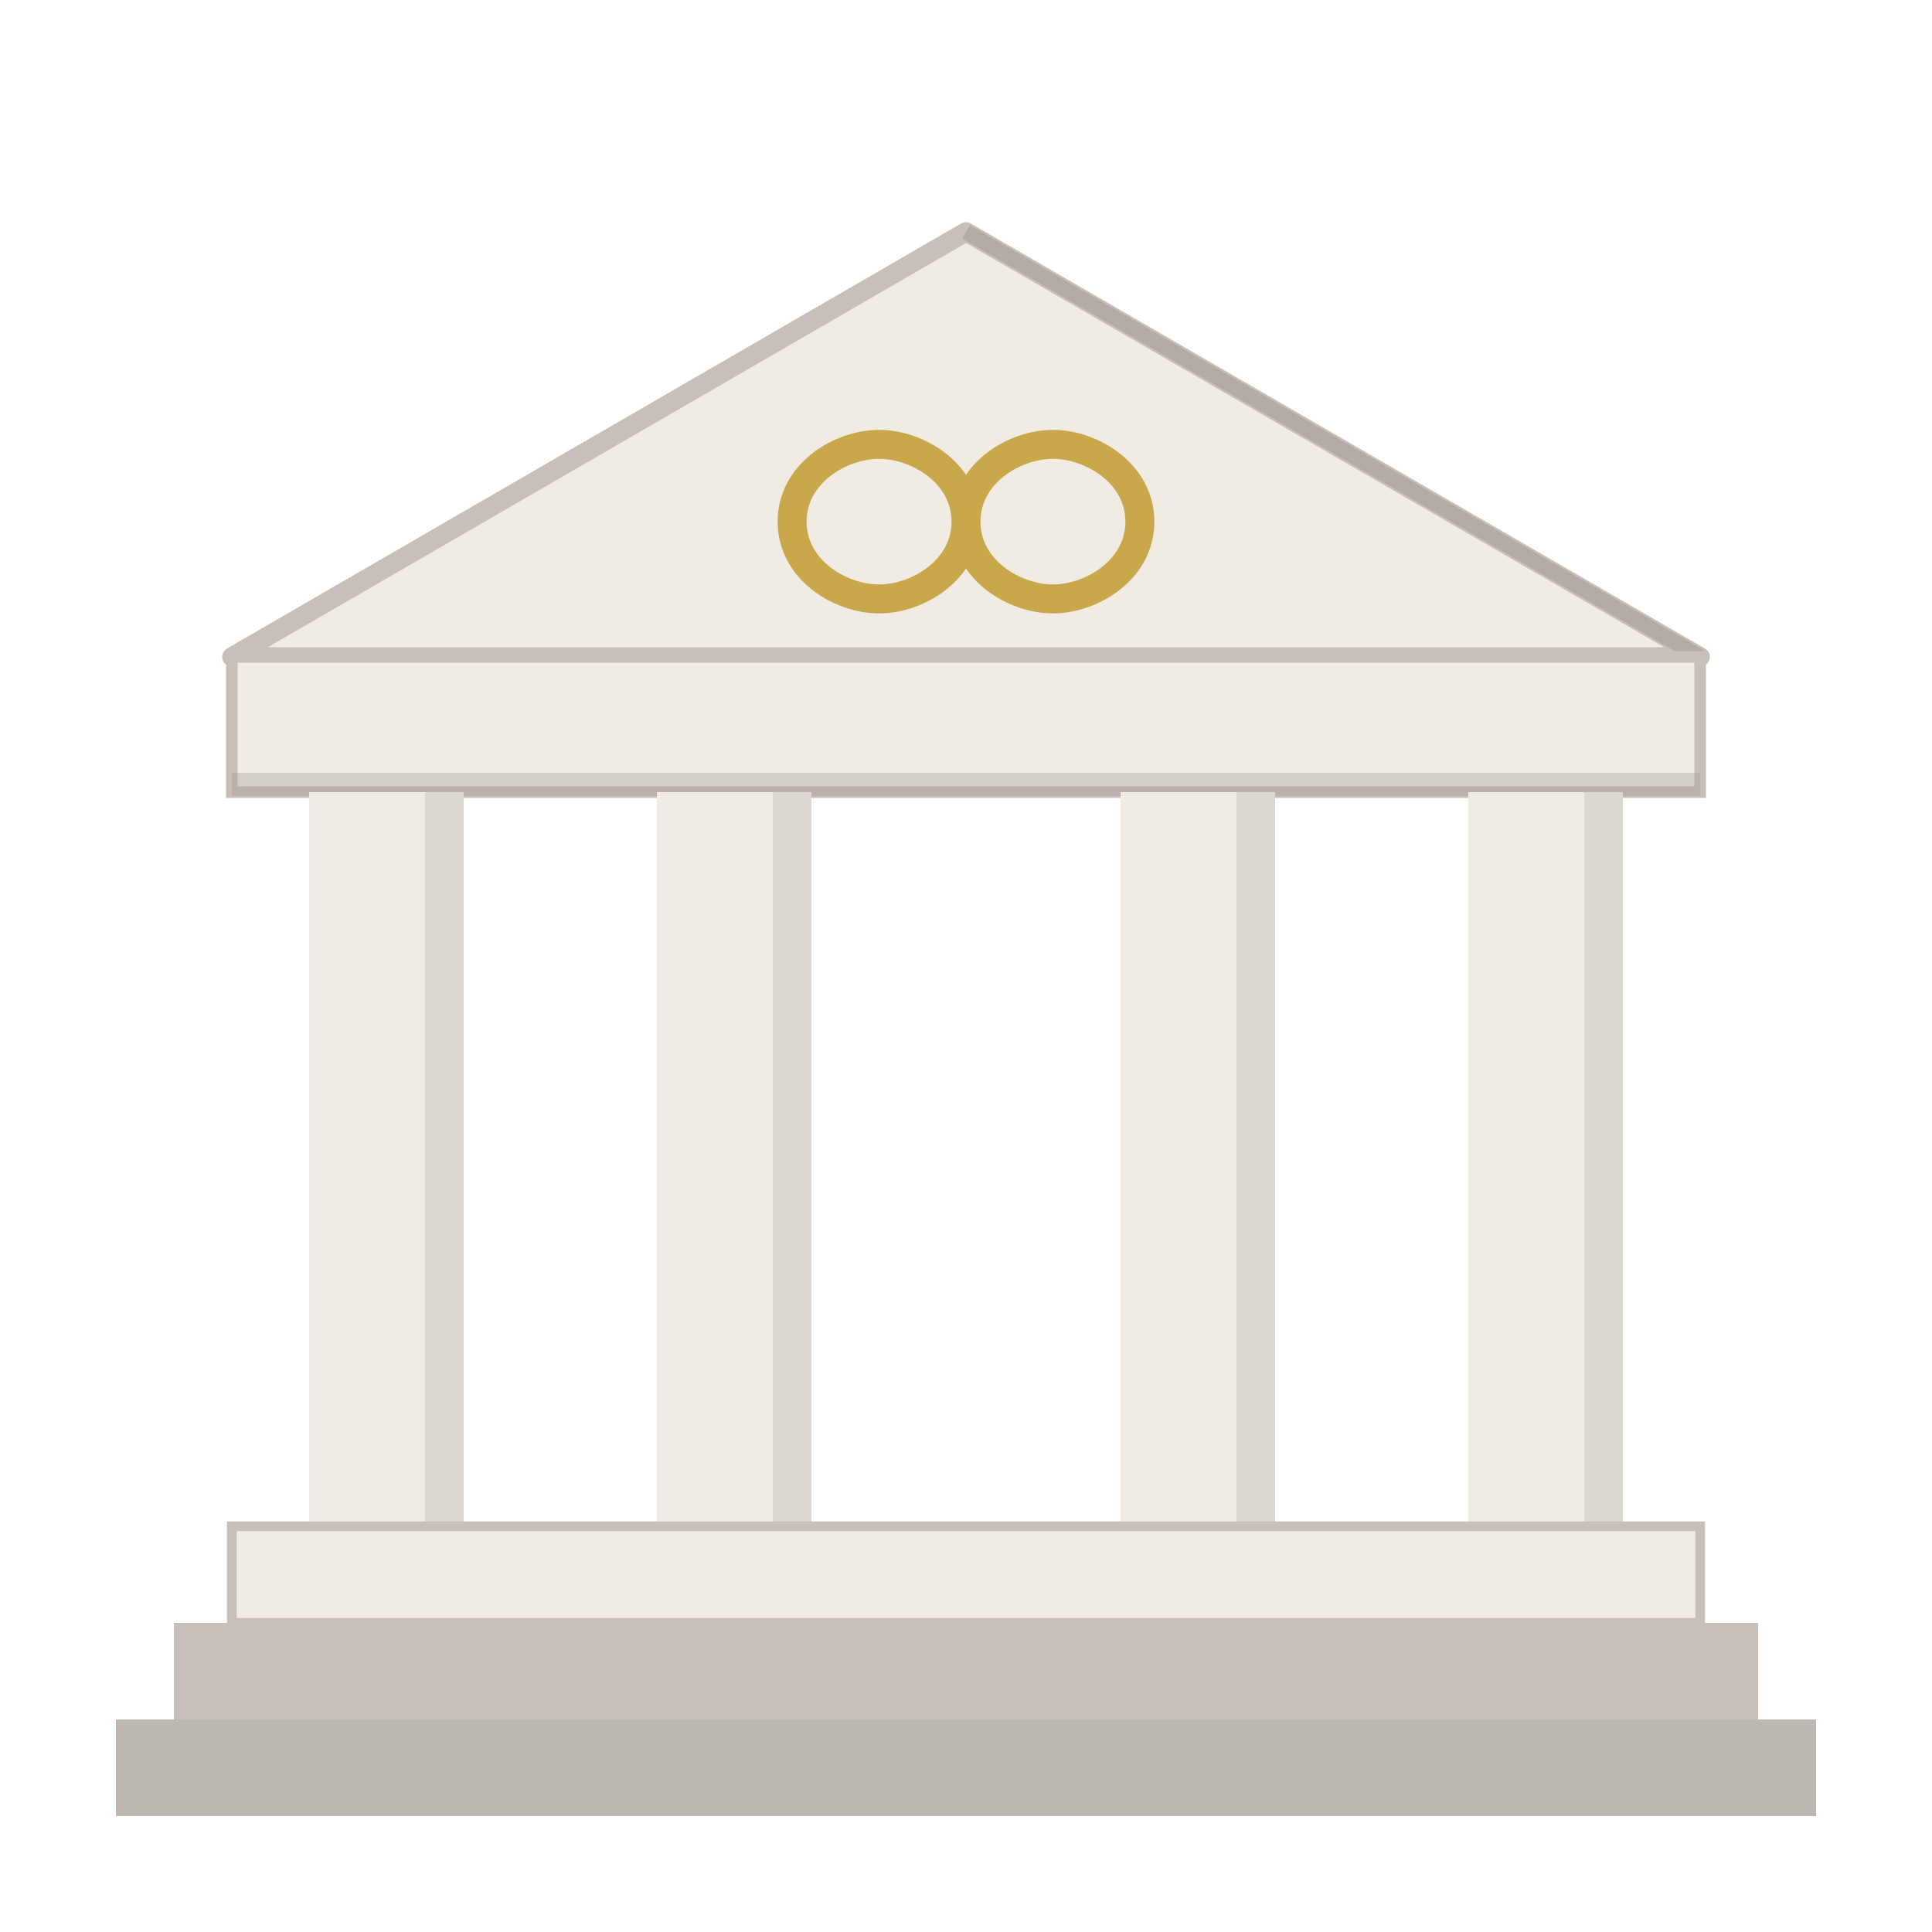
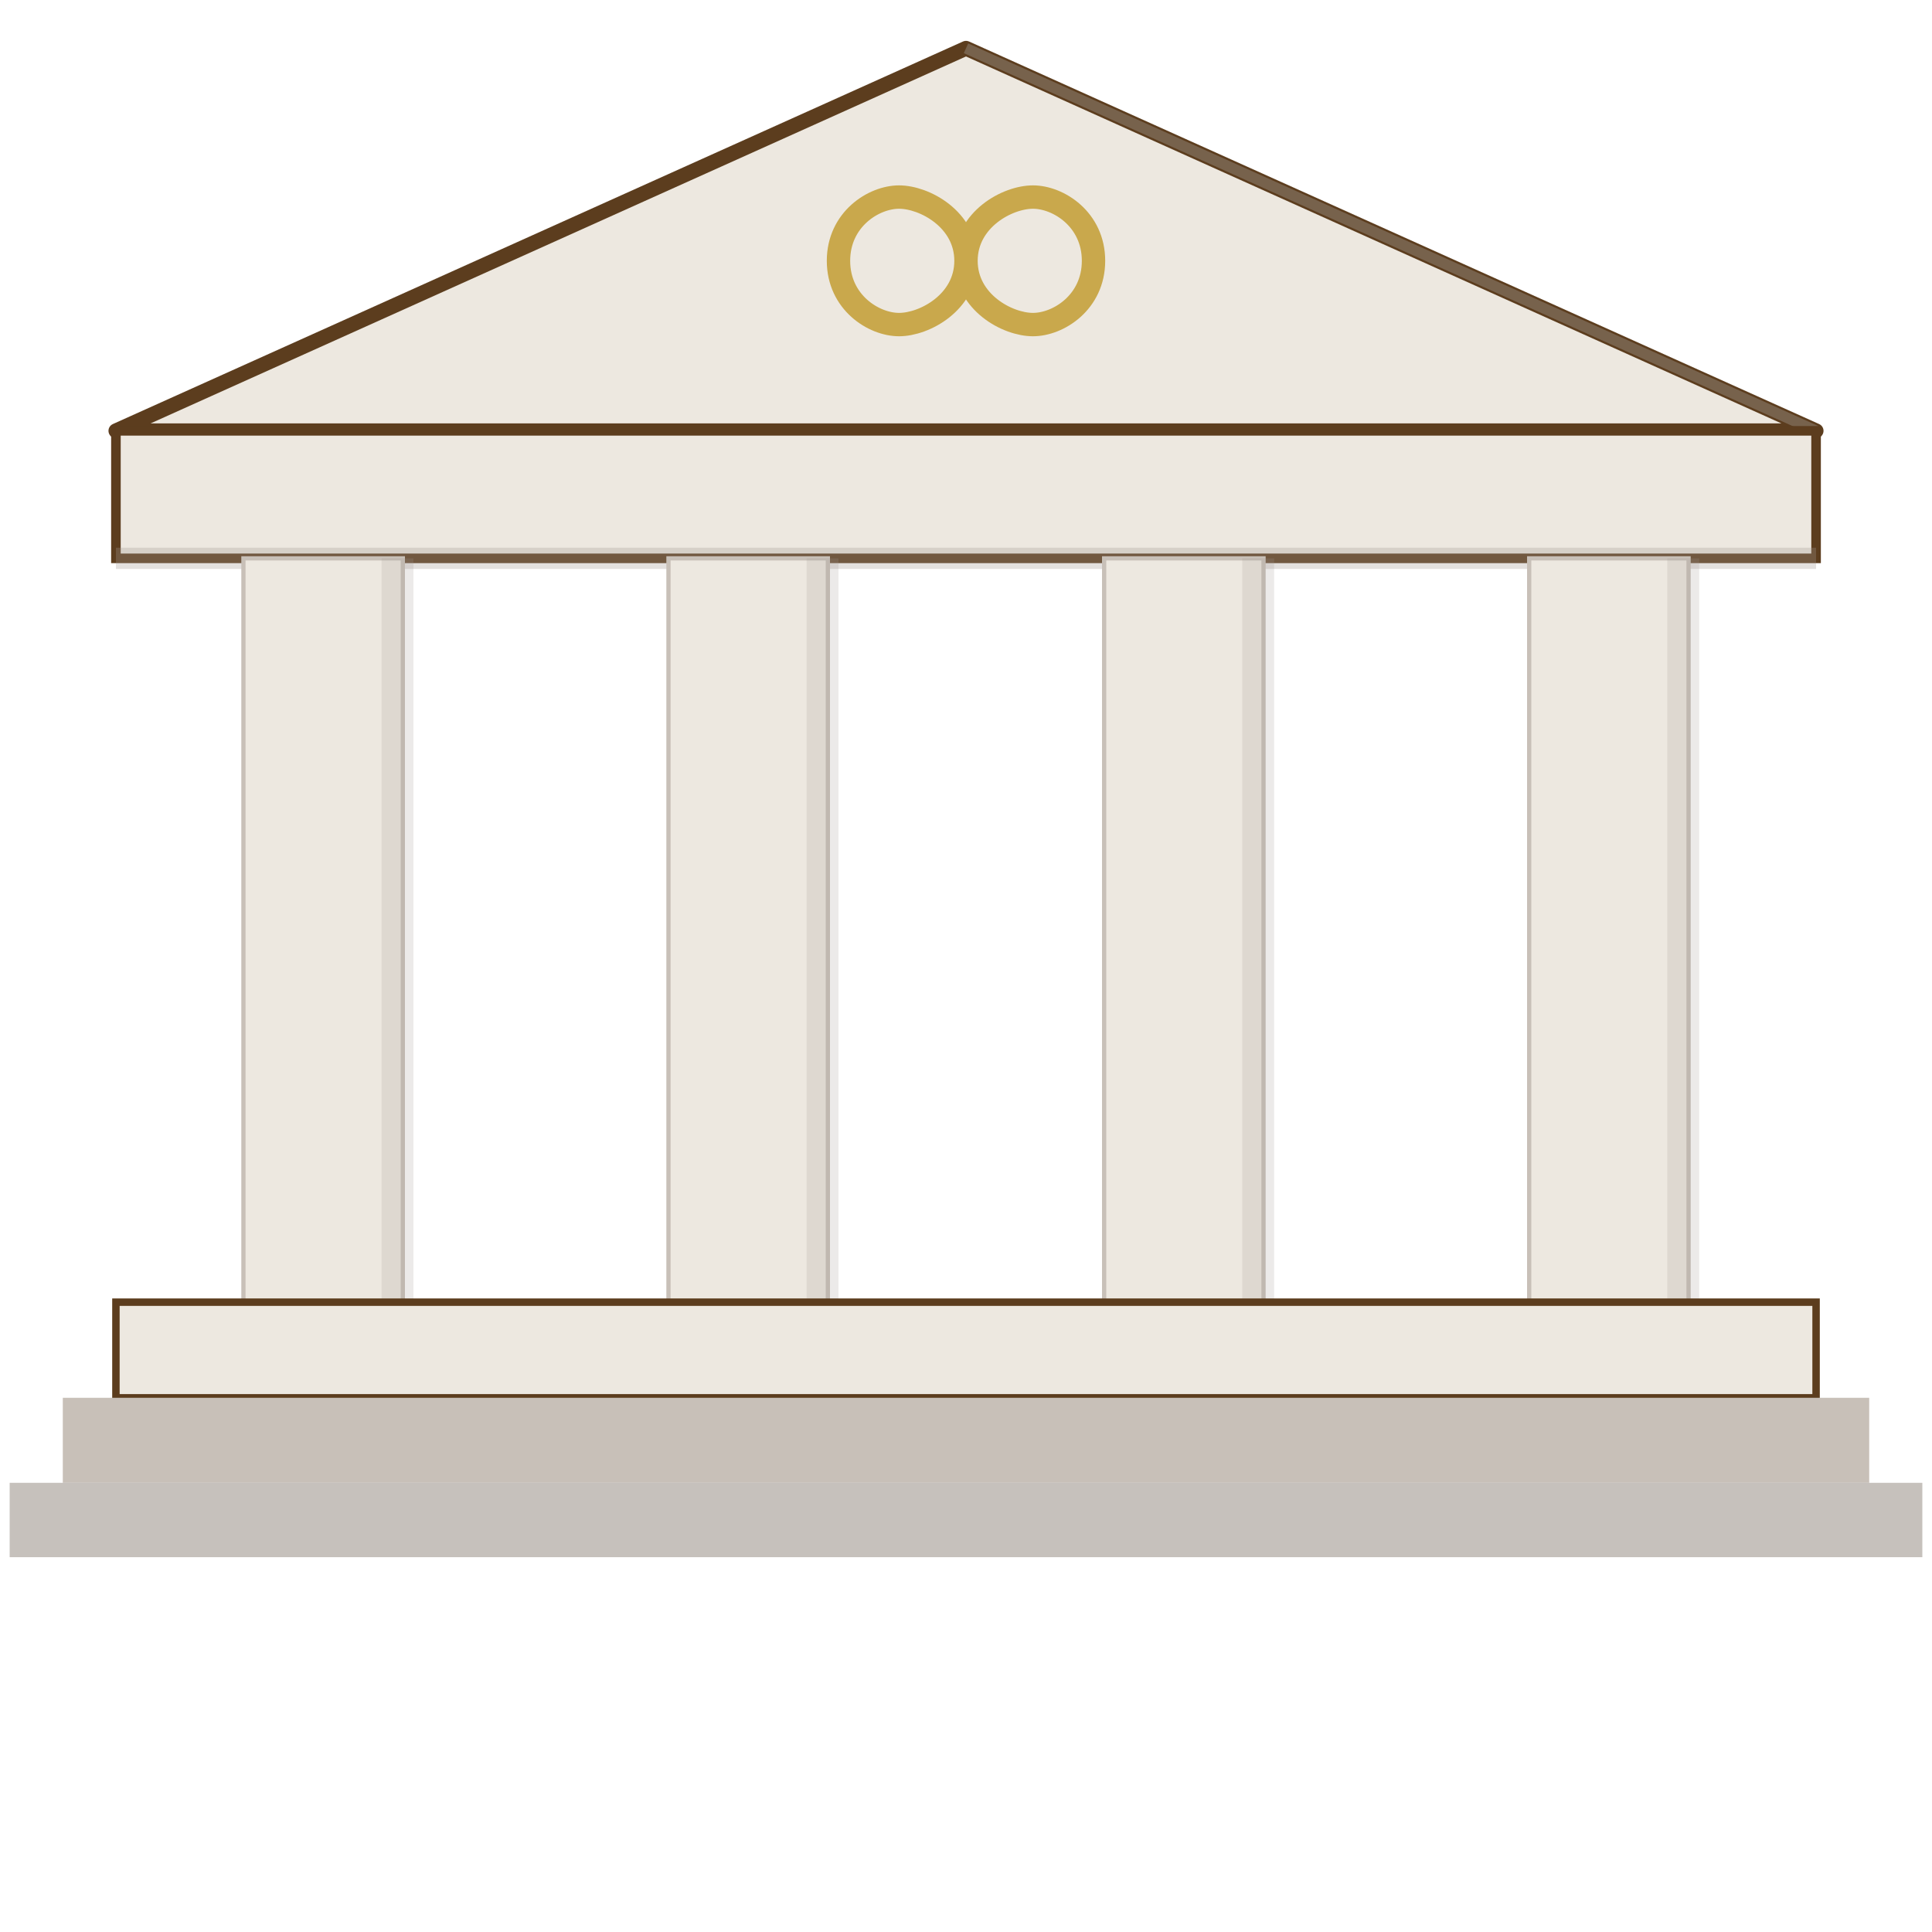
<svg xmlns="http://www.w3.org/2000/svg" viewBox="0 0 100 100" role="img" aria-label="temple8 logo — Greek temple façade with infinity symbol in pediment">
-   <polygon points="50,12 88,34 12,34" fill="#f0ece4" stroke="#c8c0b8" stroke-width="1" stroke-linejoin="round" />
-   <line x1="50" y1="12" x2="88" y2="34" stroke="#a09890" stroke-width="0.8" opacity="0.5" />
-   <path d="M50,27        C50,24.5 47.5,23 45.5,23        C43.5,23 41,24.5 41,27        C41,29.5 43.5,31 45.5,31        C47.5,31 50,29.5 50,27        C50,24.5 52.5,23 54.5,23        C56.5,23 59,24.5 59,27        C59,29.5 56.5,31 54.5,31        C52.5,31 50,29.5 50,27 Z" fill="none" stroke="#c9a84c" stroke-width="1.5" stroke-linecap="round" stroke-linejoin="round" />
-   <rect x="12" y="34" width="76" height="7" fill="#f0ece4" stroke="#c8c0b8" stroke-width="0.6" />
-   <rect x="12" y="40" width="76" height="1.2" fill="#a09890" opacity="0.35" />
-   <rect x="16" y="41" width="8" height="38" fill="#f0ece4" />
-   <rect x="22" y="41" width="2" height="38" fill="#a09890" opacity="0.25" />
-   <rect x="34" y="41" width="8" height="38" fill="#f0ece4" />
-   <rect x="40" y="41" width="2" height="38" fill="#a09890" opacity="0.25" />
-   <rect x="58" y="41" width="8" height="38" fill="#f0ece4" />
-   <rect x="64" y="41" width="2" height="38" fill="#a09890" opacity="0.25" />
-   <rect x="76" y="41" width="8" height="38" fill="#f0ece4" />
-   <rect x="82" y="41" width="2" height="38" fill="#a09890" opacity="0.25" />
-   <rect x="12" y="79" width="76" height="5" fill="#f0ece4" stroke="#c8c0b8" stroke-width="0.5" />
-   <rect x="9" y="84" width="82" height="5" fill="#c8c0b8" />
-   <rect x="6" y="89" width="88" height="5" fill="#a09890" opacity="0.7" />
+   <g transform="translate(50,52) scale(0.55)">
+     <polygon points="0,-90 80,-54 -80,-54" fill="#ede8e0" stroke="#5c3d1e" stroke-width="1.4" stroke-linejoin="round" />
+     <line x1="0" y1="-90" x2="80" y2="-54" stroke="#a09890" stroke-width="1" opacity="0.4" />
+     <path d="M0,-70          C0,-73.9 -3.9,-76 -6.3,-76          C-8.7,-76 -12,-73.9 -12,-70          C-12,-66.1 -8.7,-64 -6.3,-64          C-3.9,-64 0,-66.1 0,-70          C0,-73.9 3.9,-76 6.3,-76          C8.7,-76 12,-73.9 12,-70          C12,-66.1 8.7,-64 6.3,-64          C3.9,-64 0,-66.1 0,-70 Z" fill="none" stroke="#c9a84c" stroke-width="2.2" stroke-linecap="round" stroke-linejoin="round" />
+     <rect x="-80" y="-54" width="160" height="12" fill="#ede8e0" stroke="#5c3d1e" stroke-width="0.9" />
+     <rect x="-80" y="-43" width="160" height="2" fill="#a09890" opacity="0.3" />
+     <rect x="-68" y="-42" width="15" height="70" fill="#ede8e0" stroke="#c8c0b8" stroke-width="0.4" />
+     <rect x="-55" y="-42" width="3" height="70" fill="#a09890" opacity="0.2" />
+     <rect x="-28" y="-42" width="15" height="70" fill="#ede8e0" stroke="#c8c0b8" stroke-width="0.4" />
+     <rect x="-15" y="-42" width="3" height="70" fill="#a09890" opacity="0.2" />
+     <rect x="13" y="-42" width="15" height="70" fill="#ede8e0" stroke="#c8c0b8" stroke-width="0.4" />
+     <rect x="26" y="-42" width="3" height="70" fill="#a09890" opacity="0.2" />
+     <rect x="53" y="-42" width="15" height="70" fill="#ede8e0" stroke="#c8c0b8" stroke-width="0.4" />
+     <rect x="66" y="-42" width="3" height="70" fill="#a09890" opacity="0.2" />
+     <rect x="-80" y="28" width="160" height="9" fill="#ede8e0" stroke="#5c3d1e" stroke-width="0.7" />
+     <rect x="-85" y="37" width="170" height="8" fill="#c8c0b8" />
+     <rect x="-90" y="45" width="180" height="7" fill="#a09890" opacity="0.6" />
+   </g>
</svg>
